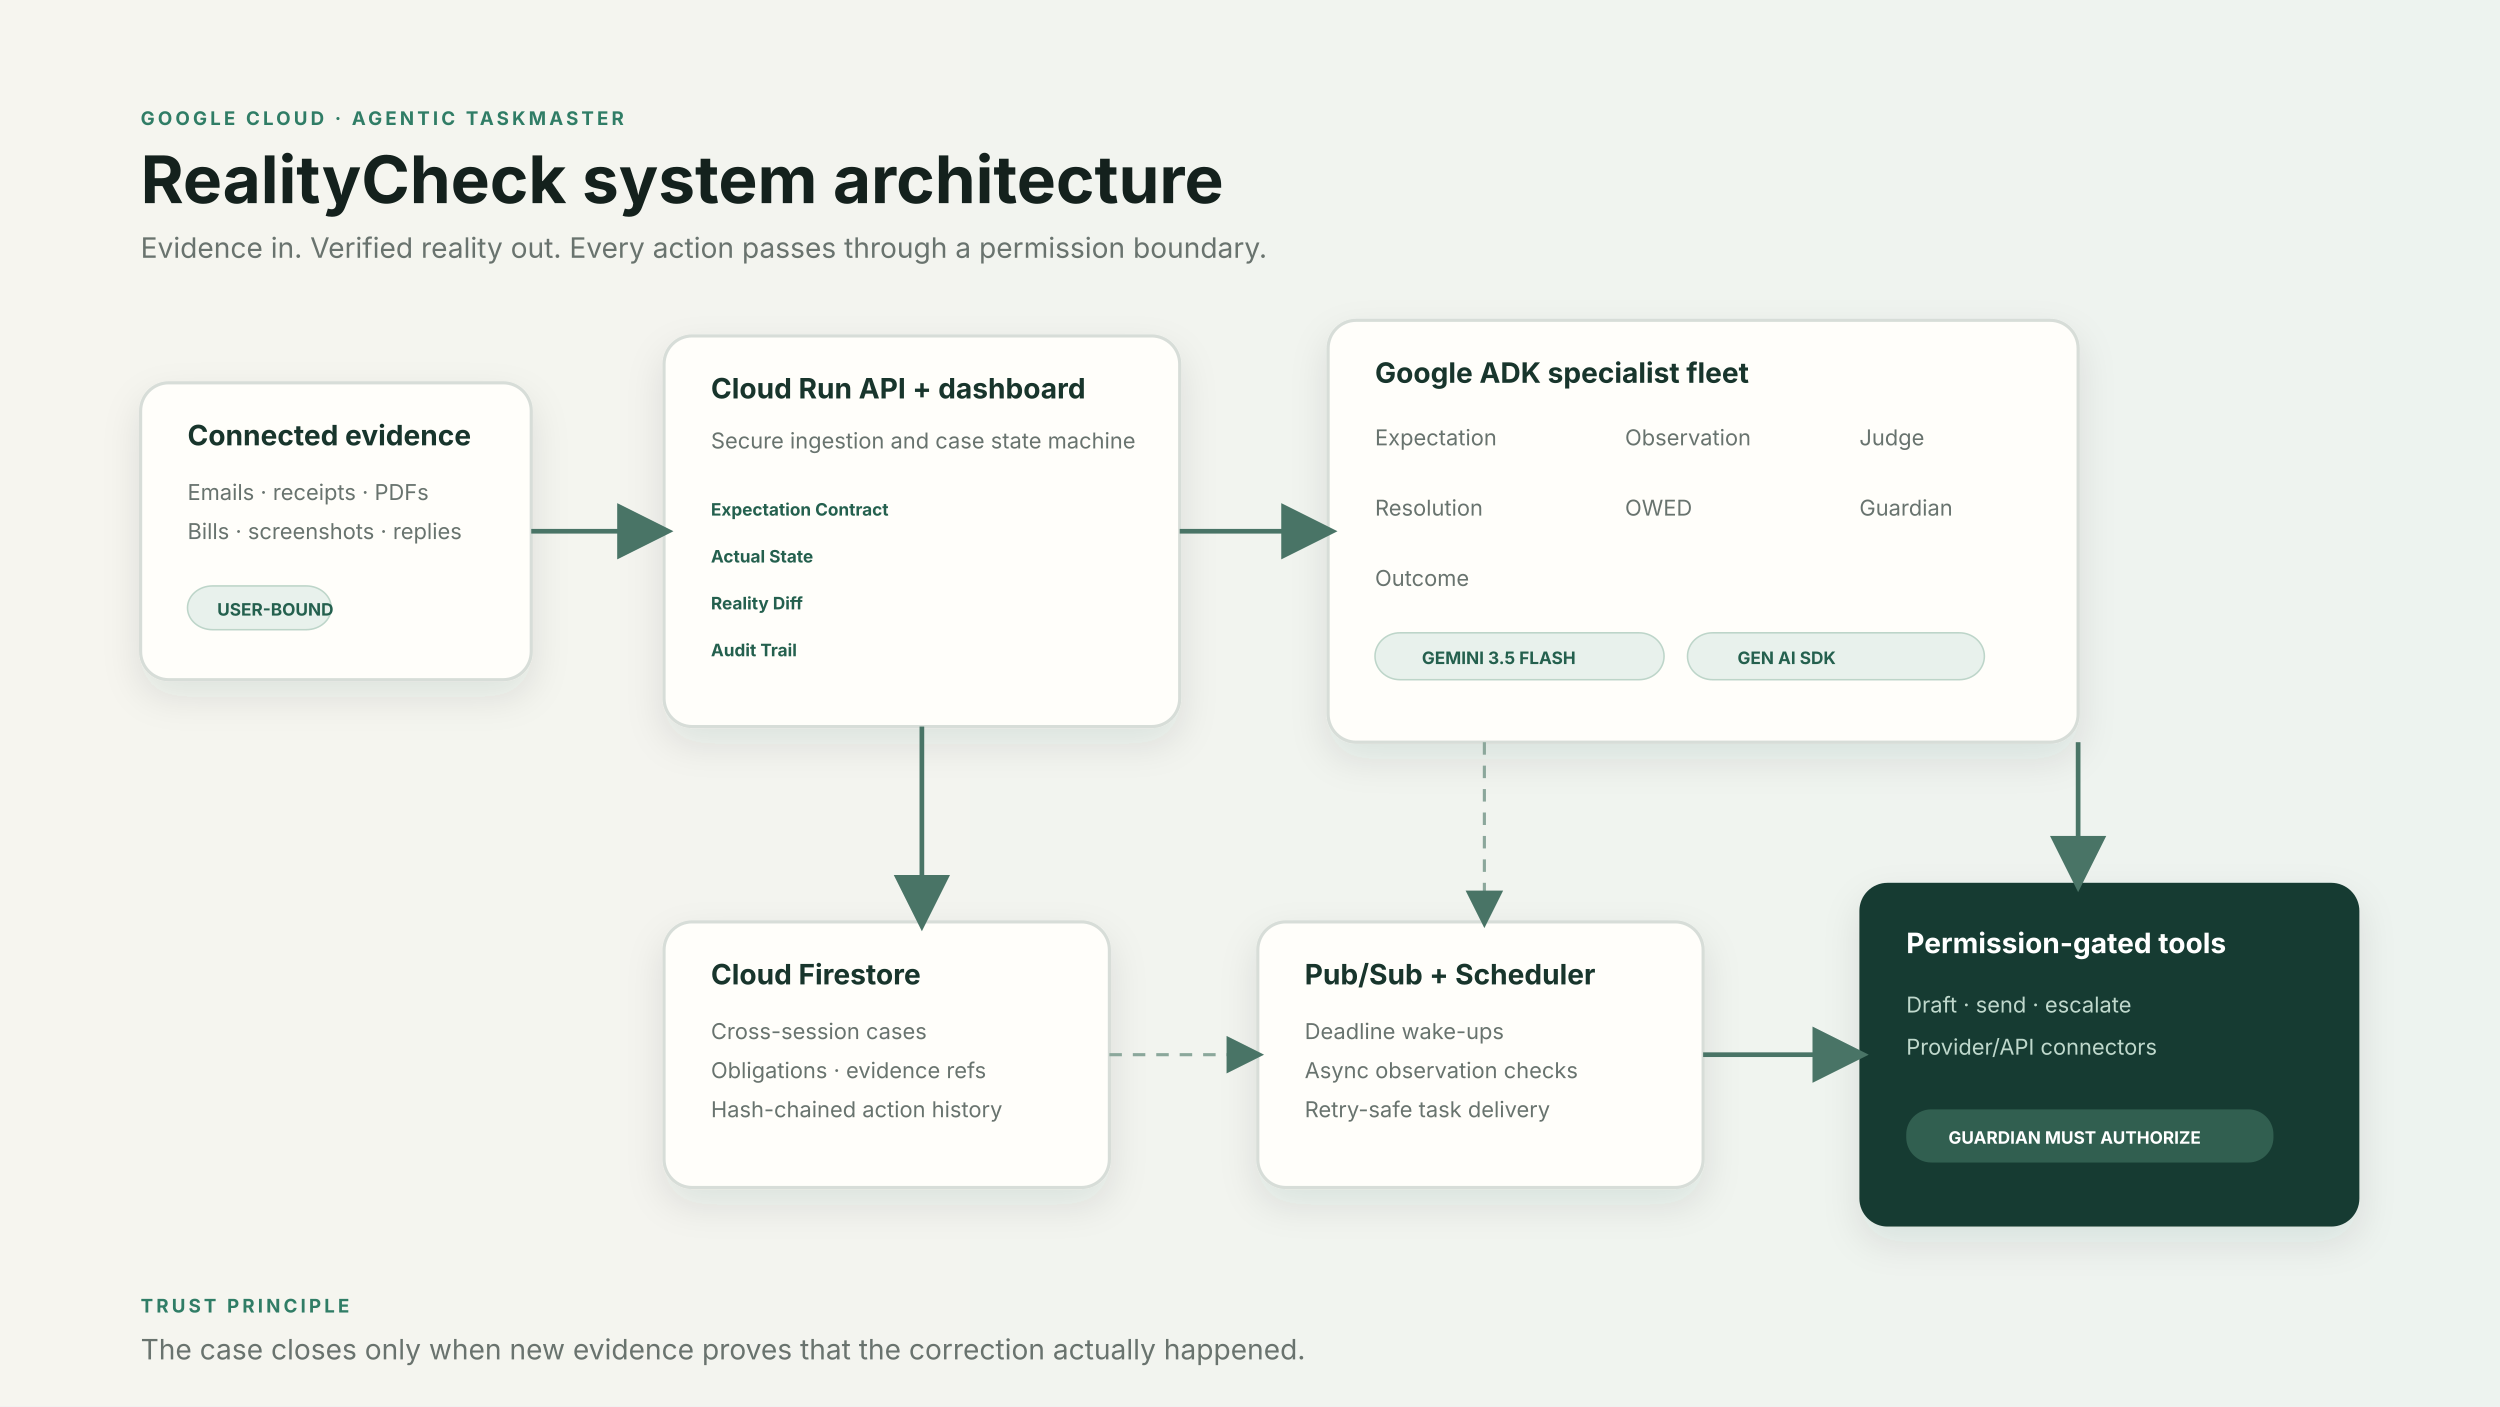
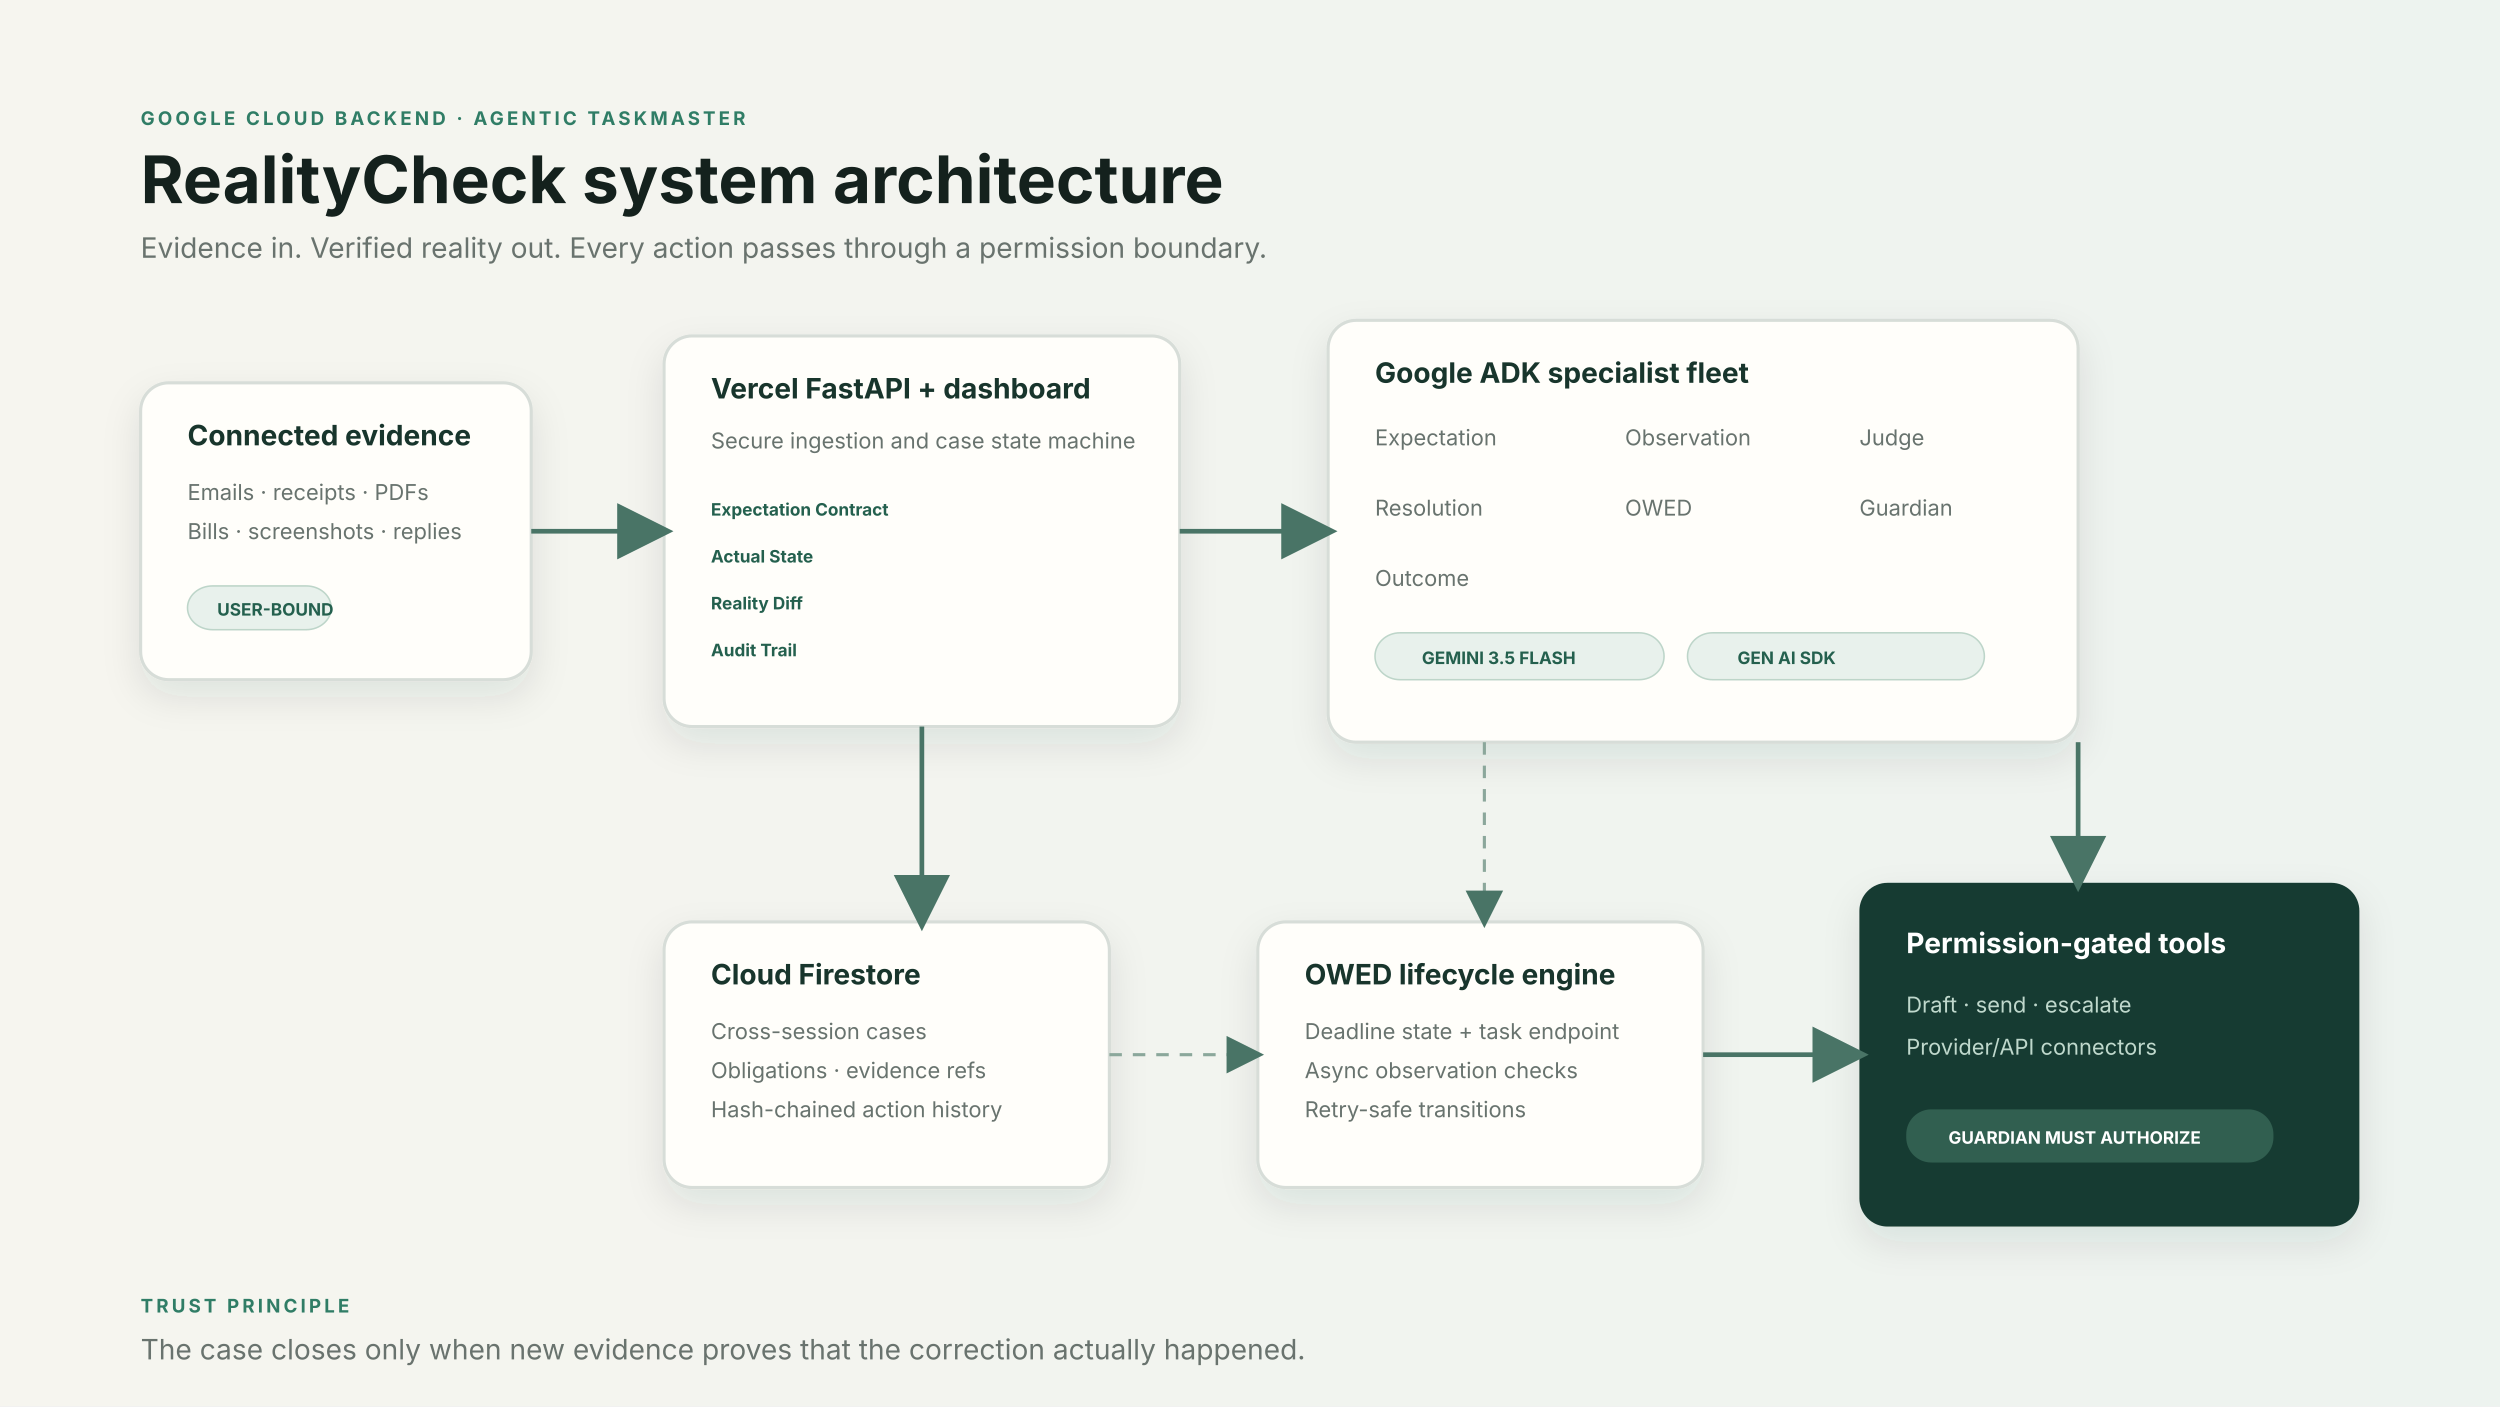
<svg xmlns="http://www.w3.org/2000/svg" width="1600" height="900" viewBox="0 0 1600 900" role="img" aria-labelledby="title desc">
  <defs>
    <linearGradient id="bg" x1="0" x2="1">
      <stop stop-color="#f6f5ef" />
      <stop offset="1" stop-color="#edf3ef" />
    </linearGradient>
    <filter id="shadow" x="-20%" y="-20%" width="140%" height="140%">
      <feDropShadow dx="0" dy="10" stdDeviation="12" flood-color="#17352c" flood-opacity=".10" />
    </filter>
    <marker id="arrow" markerWidth="12" markerHeight="12" refX="10" refY="6" orient="auto">
      <path d="M0,0 L12,6 L0,12 Z" fill="#497466" />
    </marker>
    <style>
      .title{font:700 42px Inter,Arial,sans-serif;fill:#14211d}.sub{font:400 18px Inter,Arial,sans-serif;fill:#69736e}.kicker{font:700 12px Inter,Arial,sans-serif;letter-spacing:2px;fill:#307d66}.box{fill:#fffefa;stroke:#d7ddd8;stroke-width:2;filter:url(#shadow)}.boxTitle{font:700 18px Inter,Arial,sans-serif;fill:#18352c}.body{font:400 14px Inter,Arial,sans-serif;fill:#68736e}.chip{fill:#e8f1ec;stroke:#bdd5c9}.chipText{font:700 11px Inter,Arial,sans-serif;fill:#24604e}.line{stroke:#497466;stroke-width:3;fill:none;marker-end:url(#arrow)}.dash{stroke:#8ba79b;stroke-width:2;stroke-dasharray:8 7;fill:none;marker-end:url(#arrow)}
    </style>
  </defs>
  <rect width="1600" height="900" fill="url(#bg)" />
-   <text x="90" y="80" class="kicker">GOOGLE CLOUD · AGENTIC TASKMASTER</text>
+   <text x="90" y="80" class="kicker">GOOGLE CLOUD BACKEND · AGENTIC TASKMASTER</text>
  <text x="90" y="130" class="title">RealityCheck system architecture</text>
  <text x="90" y="165" class="sub">Evidence in. Verified reality out. Every action passes through a permission boundary.</text>
  <rect x="90" y="245" rx="18" width="250" height="190" class="box" />
  <text x="120" y="285" class="boxTitle">Connected evidence</text>
  <text x="120" y="320" class="body">Emails · receipts · PDFs</text>
  <text x="120" y="345" class="body">Bills · screenshots · replies</text>
  <rect x="120" y="375" rx="16" width="92" height="28" class="chip" />
  <text x="139" y="394" class="chipText">USER-BOUND</text>
  <rect x="425" y="215" rx="18" width="330" height="250" class="box" />
-   <text x="455" y="255" class="boxTitle">Cloud Run API + dashboard</text>
+   <text x="455" y="255" class="boxTitle">Vercel FastAPI + dashboard</text>
  <text x="455" y="287" class="body">Secure ingestion and case state machine</text>
  <text x="455" y="330" class="chipText">Expectation Contract</text>
  <text x="455" y="360" class="chipText">Actual State</text>
  <text x="455" y="390" class="chipText">Reality Diff</text>
  <text x="455" y="420" class="chipText">Audit Trail</text>
  <rect x="850" y="205" rx="18" width="480" height="270" class="box" />
  <text x="880" y="245" class="boxTitle">Google ADK specialist fleet</text>
  <g class="body">
    <text x="880" y="285">Expectation</text>
    <text x="1040" y="285">Observation</text>
    <text x="1190" y="285">Judge</text>
    <text x="880" y="330">Resolution</text>
    <text x="1040" y="330">OWED</text>
    <text x="1190" y="330">Guardian</text>
    <text x="880" y="375">Outcome</text>
  </g>
  <rect x="880" y="405" rx="16" width="185" height="30" class="chip" />
  <text x="910" y="425" class="chipText">GEMINI 3.5 FLASH</text>
  <rect x="1080" y="405" rx="16" width="190" height="30" class="chip" />
  <text x="1112" y="425" class="chipText">GEN AI SDK</text>
  <rect x="425" y="590" rx="18" width="285" height="170" class="box" />
  <text x="455" y="630" class="boxTitle">Cloud Firestore</text>
  <text x="455" y="665" class="body">Cross-session cases</text>
  <text x="455" y="690" class="body">Obligations · evidence refs</text>
  <text x="455" y="715" class="body">Hash-chained action history</text>
  <rect x="805" y="590" rx="18" width="285" height="170" class="box" />
-   <text x="835" y="630" class="boxTitle">Pub/Sub + Scheduler</text>
-   <text x="835" y="665" class="body">Deadline wake-ups</text>
+   <text x="835" y="630" class="boxTitle">OWED lifecycle engine</text>
+   <text x="835" y="665" class="body">Deadline state + task endpoint</text>
  <text x="835" y="690" class="body">Async observation checks</text>
-   <text x="835" y="715" class="body">Retry-safe task delivery</text>
+   <text x="835" y="715" class="body">Retry-safe transitions</text>
  <rect x="1190" y="565" rx="18" width="320" height="220" fill="#193a30" filter="url(#shadow)" />
  <text x="1220" y="610" style="font:700 18px Inter,Arial;fill:white">Permission-gated tools</text>
  <text x="1220" y="648" style="font:400 14px Inter,Arial;fill:#bfd8cc">Draft · send · escalate</text>
  <text x="1220" y="675" style="font:400 14px Inter,Arial;fill:#bfd8cc">Provider/API connectors</text>
  <rect x="1220" y="710" rx="16" width="235" height="34" fill="#315f50" />
  <text x="1247" y="732" style="font:700 11px Inter,Arial;fill:#fff">GUARDIAN MUST AUTHORIZE</text>
  <path d="M340 340 H425" class="line" />
  <path d="M755 340 H850" class="line" />
  <path d="M590 465 V590" class="line" />
  <path d="M950 475 V590" class="dash" />
  <path d="M710 675 H805" class="dash" />
  <path d="M1090 675 H1190" class="line" />
  <path d="M1330 475 V565" class="line" />
  <text x="90" y="840" class="kicker">TRUST PRINCIPLE</text>
  <text x="90" y="870" class="sub">The case closes only when new evidence proves that the correction actually happened.</text>
</svg>
